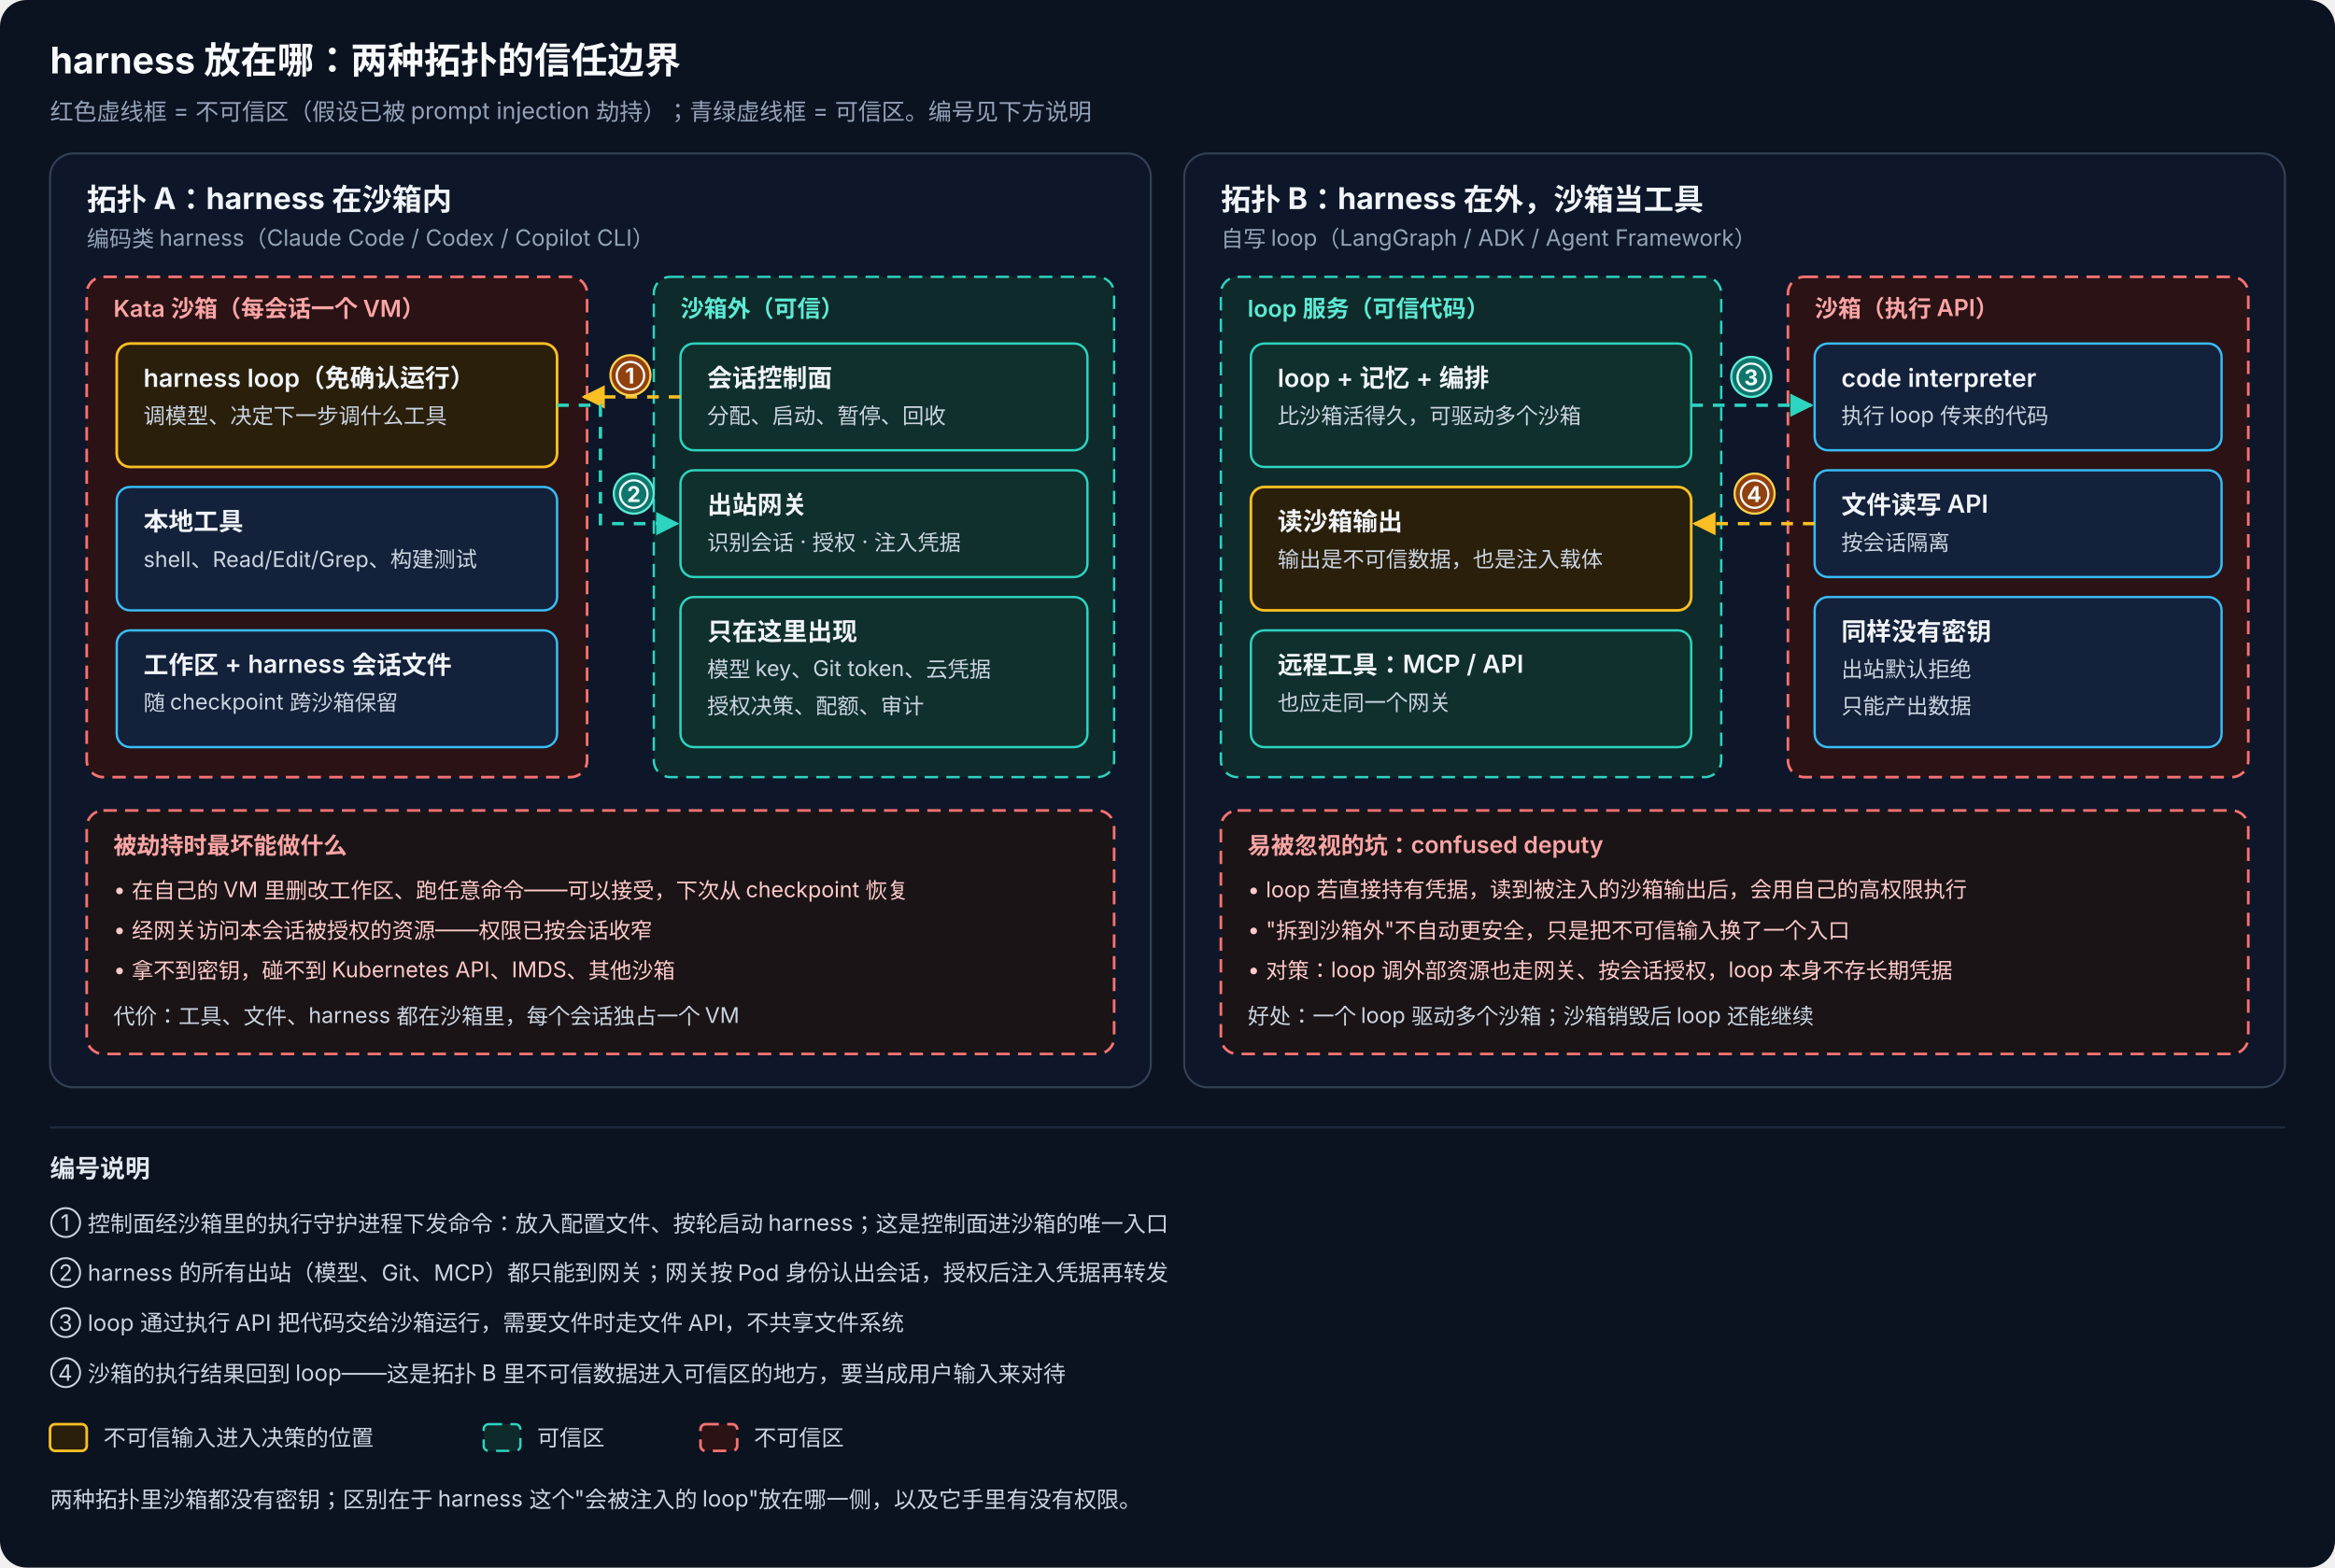
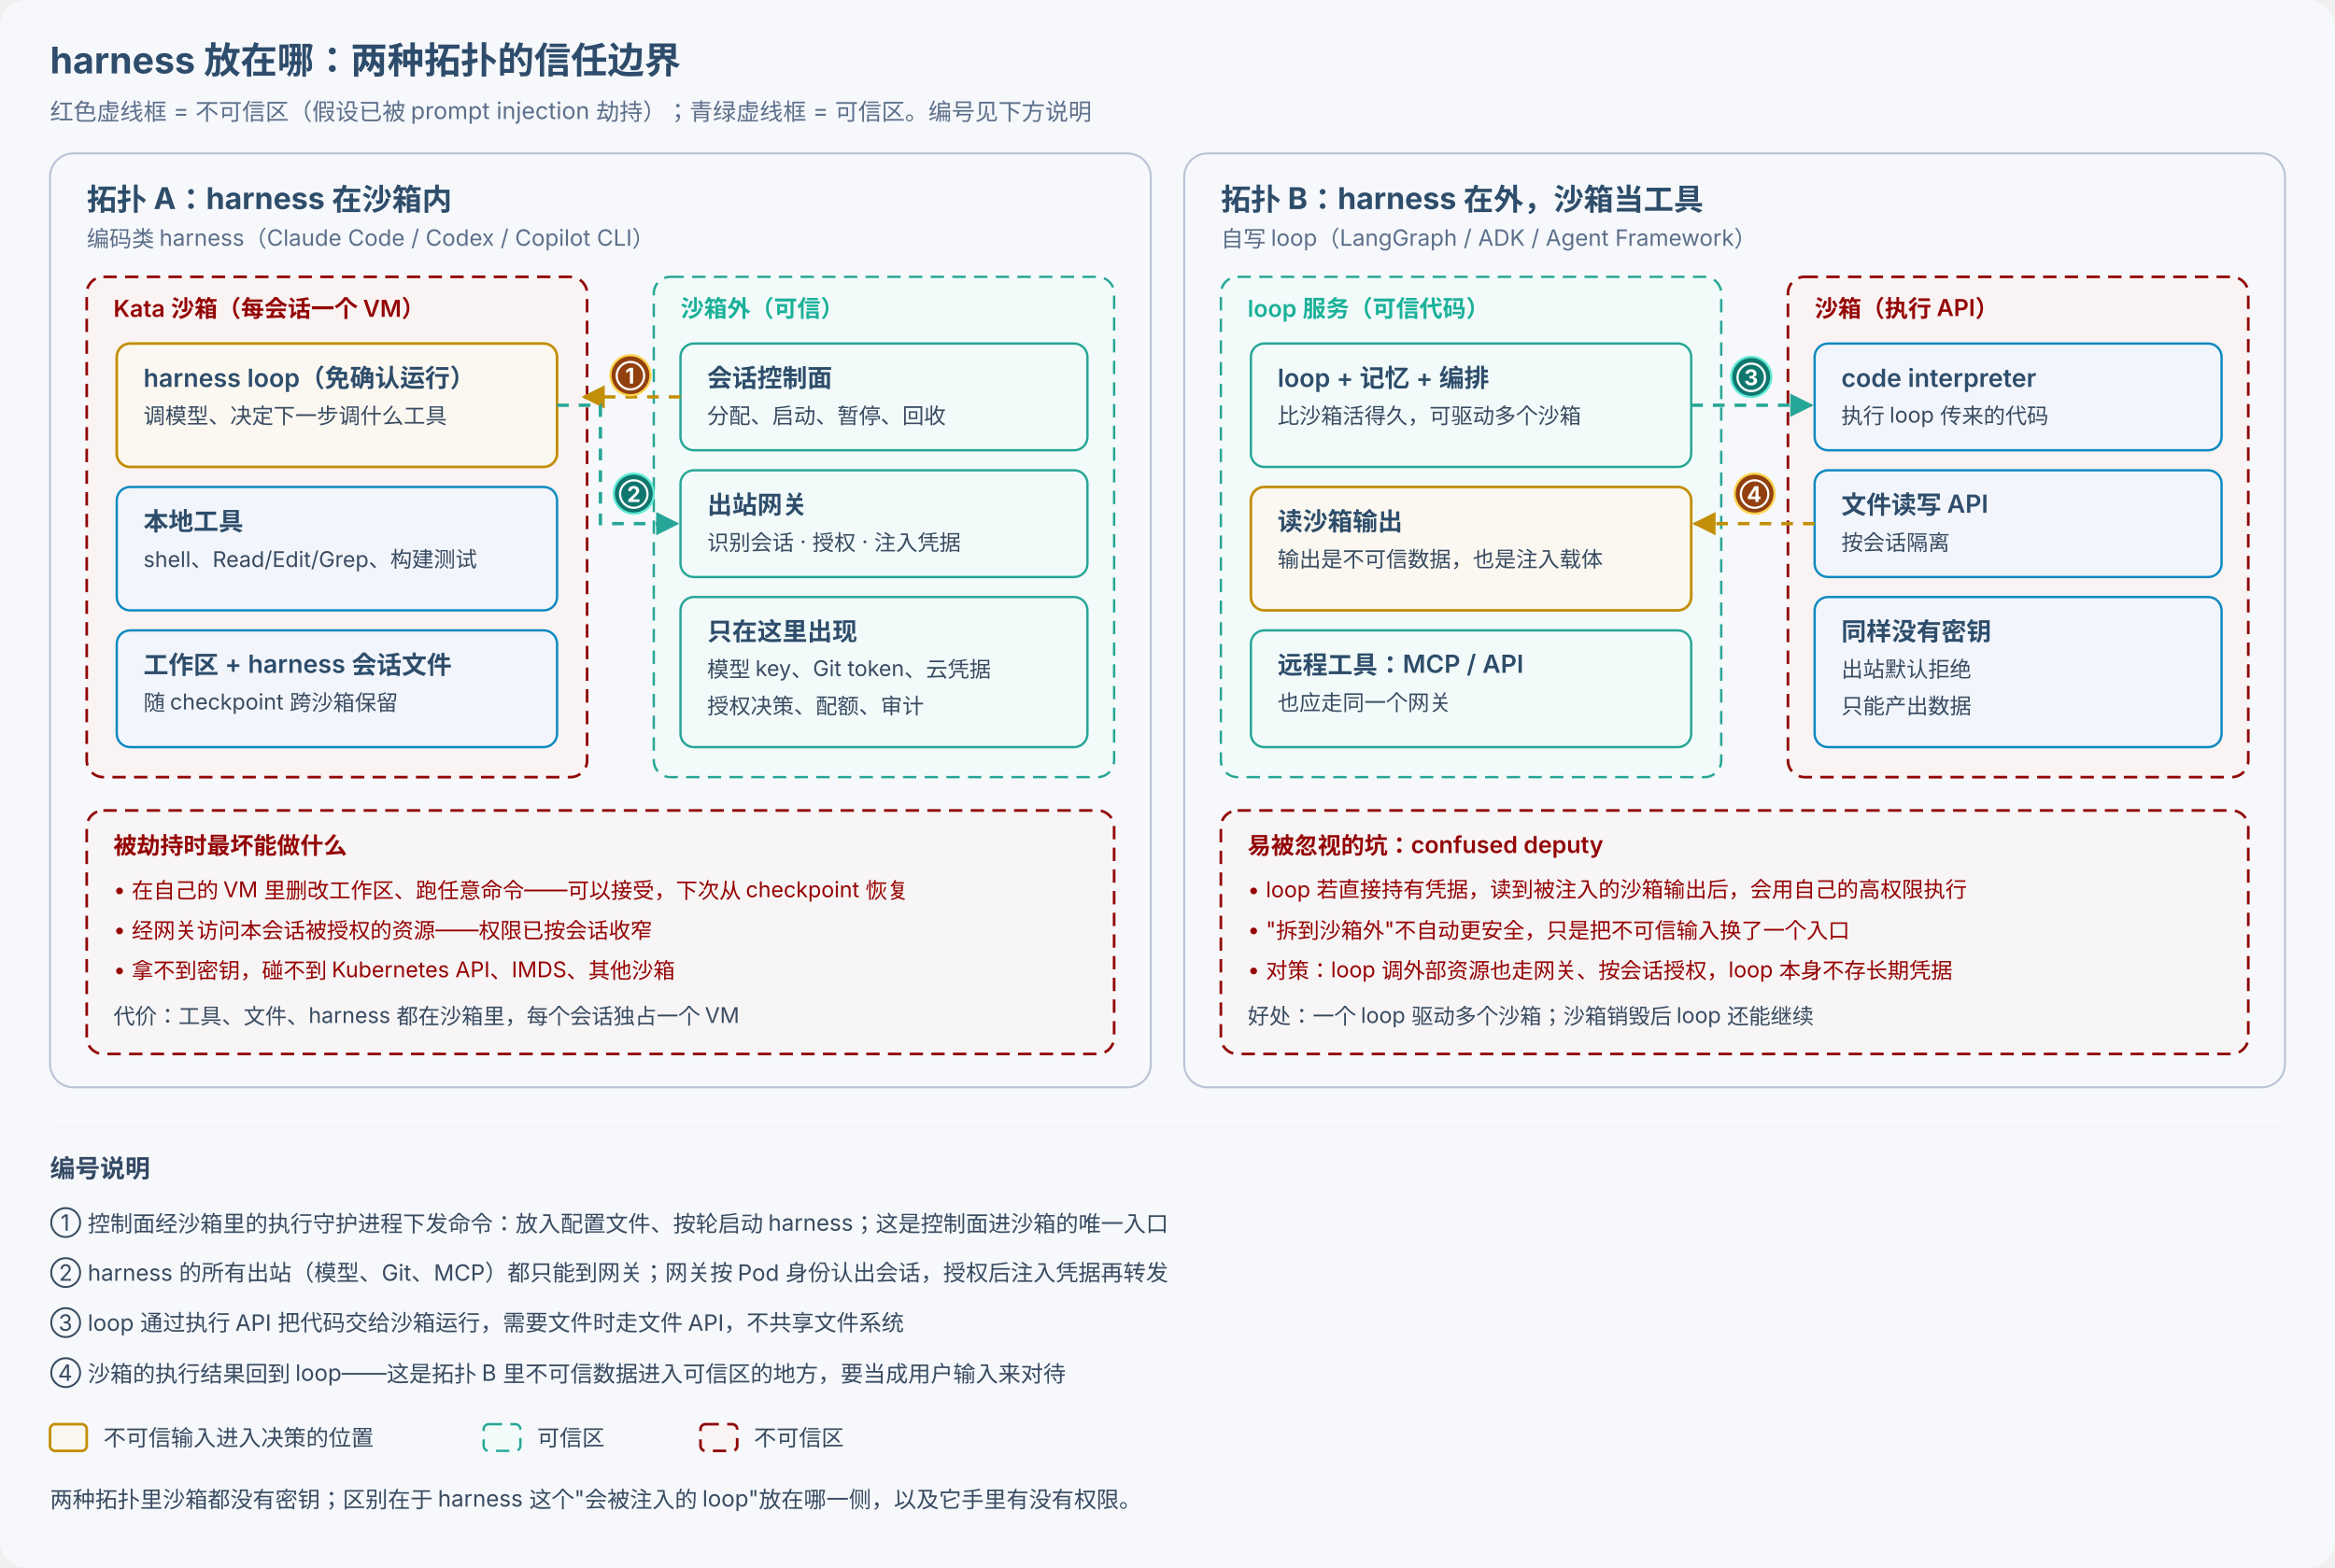
<svg xmlns="http://www.w3.org/2000/svg" viewBox="0 0 1400 940" width="1400" height="940" font-family="-apple-system, 'PingFang SC', 'Microsoft YaHei', 'Segoe UI', sans-serif">
  <defs>
    <marker id="arr" viewBox="0 0 10 10" refX="9" refY="5" markerWidth="7" markerHeight="7" orient="auto-start-reverse">
-       <path d="M0,0 L10,5 L0,10 z" fill="#2dd4bf" />
+       <path d="M0,0 L10,5 L0,10 z" fill="#26a696" />
    </marker>
    <marker id="arrA" viewBox="0 0 10 10" refX="9" refY="5" markerWidth="7" markerHeight="7" orient="auto-start-reverse">
-       <path d="M0,0 L10,5 L0,10 z" fill="#fbbf24" />
+       <path d="M0,0 L10,5 L0,10 z" fill="#c38f09" />
    </marker>
    <marker id="arrR" viewBox="0 0 10 10" refX="9" refY="5" markerWidth="7" markerHeight="7" orient="auto-start-reverse">
-       <path d="M0,0 L10,5 L0,10 z" fill="#f87171" />
+       <path d="M0,0 L10,5 L0,10 z" fill="#920707" />
    </marker>
    <style>
-       .bg { fill: #0b1220; }
-       .title { fill: #f8fafc; font-size: 22px; font-weight: 700; }
-       .sub { fill: #94a3b8; font-size: 14px; }
-       .panel { fill: #0d1729; stroke: #334155; stroke-width: 1.2; }
-       .ph { fill: #f1f5f9; font-size: 18px; font-weight: 700; }
-       .phs { fill: #94a3b8; font-size: 13.5px; }
-       .trust { fill: #0f2a2a; stroke: #2dd4bf; stroke-width: 1.4; stroke-dasharray: 8 5; }
-       .untrust { fill: #2a1215; stroke: #f87171; stroke-width: 1.6; stroke-dasharray: 8 5; }
+       .bg { fill: #f6f8fb; }
+       .title { fill: #2e4c6b; font-size: 22px; font-weight: 700; }
+       .sub { fill: #5c6f8a; font-size: 14px; }
+       .panel { fill: #f6f8fb; stroke: #b9c4d5; stroke-width: 1.2; }
+       .ph { fill: #2e4d6b; font-size: 18px; font-weight: 700; }
+       .phs { fill: #5c6f8a; font-size: 13.5px; }
+       .trust { fill: #f2fafa; stroke: #26a696; stroke-width: 1.4; stroke-dasharray: 8 5; }
+       .untrust { fill: #faf3f3; stroke: #920707; stroke-width: 1.6; stroke-dasharray: 8 5; }
      .zl { font-size: 14px; font-weight: 600; }
-       .card { fill: #13213a; stroke: #38bdf8; stroke-width: 1.4; }
-       .cardT { fill: #10302d; stroke: #2dd4bf; stroke-width: 1.4; }
-       .cardW { fill: #2a1f0b; stroke: #fbbf24; stroke-width: 1.6; animation: pulse 2.6s ease-in-out infinite; }
-       .h { fill: #f1f5f9; font-size: 15px; font-weight: 600; }
-       .t { fill: #cbd5e1; font-size: 13px; }
-       .tr { fill: #fecaca; font-size: 13px; }
-       .flow { fill: none; stroke: #2dd4bf; stroke-width: 2; stroke-dasharray: 7 6; animation: dash 1.2s linear infinite; }
-       .flowA { fill: none; stroke: #fbbf24; stroke-width: 2; stroke-dasharray: 7 6; animation: dash 1.2s linear infinite; }
-       .flowR { fill: none; stroke: #f87171; stroke-width: 2; stroke-dasharray: 4 5; }
+       .card { fill: #f2f5fb; stroke: #0c89c0; stroke-width: 1.4; }
+       .cardT { fill: #f2fbfa; stroke: #26a696; stroke-width: 1.4; }
+       .cardW { fill: #fbf8f1; stroke: #c38f09; stroke-width: 1.6; animation: pulse 2.6s ease-in-out infinite; }
+       .h { fill: #2e4d6b; font-size: 15px; font-weight: 600; }
+       .t { fill: #384b61; font-size: 13px; }
+       .tr { fill: #960303; font-size: 13px; }
+       .flow { fill: none; stroke: #26a696; stroke-width: 2; stroke-dasharray: 7 6; animation: dash 1.2s linear infinite; }
+       .flowA { fill: none; stroke: #c38f09; stroke-width: 2; stroke-dasharray: 7 6; animation: dash 1.2s linear infinite; }
+       .flowR { fill: none; stroke: #920707; stroke-width: 2; stroke-dasharray: 4 5; }
      .badge { fill: #0f766e; stroke: #5eead4; stroke-width: 1.3; }
      .badgeA { fill: #92400e; stroke: #fcd34d; stroke-width: 1.3; }
-       .bn { fill: #f0fdfa; font-size: 13px; font-weight: 700; text-anchor: middle; }
-       .lg { fill: #cbd5e1; font-size: 13.5px; }
-       .lgh { fill: #e2e8f0; font-size: 15px; font-weight: 600; }
+       .bn { fill:#ffffff; font-size: 13px; font-weight: 700; text-anchor: middle; }
+       .lg { fill: #384b61; font-size: 13.5px; }
+       .lgh { fill: #344965; font-size: 15px; font-weight: 600; }
      @keyframes dash { to { stroke-dashoffset: -26; } }
      @keyframes pulse { 0%,100% { stroke-opacity: 1; } 50% { stroke-opacity: 0.4; } }
    </style>
  </defs>
  <rect class="bg" width="1400" height="940" rx="16" />
  <text class="title" x="30" y="44">harness 放在哪：两种拓扑的信任边界</text>
  <text class="sub" x="30" y="72">红色虚线框 = 不可信区（假设已被 prompt injection 劫持）；青绿虚线框 = 可信区。编号见下方说明</text>
  <rect class="panel" x="30" y="92" width="660" height="560" rx="14" />
  <text class="ph" x="52" y="126">拓扑 A：harness 在沙箱内</text>
  <text class="phs" x="52" y="148">编码类 harness（Claude Code / Codex / Copilot CLI）</text>
  <rect class="untrust" x="52" y="166" width="300" height="300" rx="10" />
-   <text class="zl" x="68" y="190" fill="#fca5a5">Kata 沙箱（每会话一个 VM）</text>
+   <text class="zl" x="68" y="190" fill="#940505">Kata 沙箱（每会话一个 VM）</text>
  <rect class="cardW" x="70" y="206" width="264" height="74" rx="8" />
  <text class="h" x="86" y="232">harness loop（免确认运行）</text>
  <text class="t" x="86" y="254">调模型、决定下一步调什么工具</text>
  <rect class="card" x="70" y="292" width="264" height="74" rx="8" />
  <text class="h" x="86" y="318">本地工具</text>
  <text class="t" x="86" y="340">shell、Read/Edit/Grep、构建测试</text>
  <rect class="card" x="70" y="378" width="264" height="70" rx="8" />
  <text class="h" x="86" y="404">工作区 + harness 会话文件</text>
  <text class="t" x="86" y="426">随 checkpoint 跨沙箱保留</text>
  <rect class="trust" x="392" y="166" width="276" height="300" rx="10" />
-   <text class="zl" x="408" y="190" fill="#5eead4">沙箱外（可信）</text>
+   <text class="zl" x="408" y="190" fill="#1bb199">沙箱外（可信）</text>
  <rect class="cardT" x="408" y="206" width="244" height="64" rx="8" />
  <text class="h" x="424" y="232">会话控制面</text>
  <text class="t" x="424" y="254">分配、启动、暂停、回收</text>
  <rect class="cardT" x="408" y="282" width="244" height="64" rx="8" />
  <text class="h" x="424" y="308">出站网关</text>
  <text class="t" x="424" y="330">识别会话 · 授权 · 注入凭据</text>
  <rect class="cardT" x="408" y="358" width="244" height="90" rx="8" />
  <text class="h" x="424" y="384">只在这里出现</text>
  <text class="t" x="424" y="406">模型 key、Git token、云凭据</text>
  <text class="t" x="424" y="428">授权决策、配额、审计</text>
  <path class="flowA" d="M408,238 H350" marker-end="url(#arrA)" />
  <path class="flow" d="M334,243 H360 V314 H406" marker-end="url(#arr)" />
  <circle class="badgeA" cx="378" cy="225" r="12" />
  <text class="bn" x="378" y="230">①</text>
  <circle class="badge" cx="380" cy="296" r="12" />
  <text class="bn" x="380" y="301">②</text>
-   <rect class="untrust" x="52" y="486" width="616" height="146" rx="10" style="fill:#1a1416" />
-   <text class="zl" x="68" y="512" fill="#fca5a5">被劫持时最坏能做什么</text>
+   <rect class="untrust" x="52" y="486" width="616" height="146" rx="10" style="fill:#f7f5f6" />
+   <text class="zl" x="68" y="512" fill="#940505">被劫持时最坏能做什么</text>
  <text class="tr" x="68" y="538">• 在自己的 VM 里删改工作区、跑任意命令——可以接受，下次从 checkpoint 恢复</text>
  <text class="tr" x="68" y="562">• 经网关访问本会话被授权的资源——权限已按会话收窄</text>
  <text class="tr" x="68" y="586">• 拿不到密钥，碰不到 Kubernetes API、IMDS、其他沙箱</text>
  <text class="t" x="68" y="614">代价：工具、文件、harness 都在沙箱里，每个会话独占一个 VM</text>
  <rect class="panel" x="710" y="92" width="660" height="560" rx="14" />
  <text class="ph" x="732" y="126">拓扑 B：harness 在外，沙箱当工具</text>
  <text class="phs" x="732" y="148">自写 loop（LangGraph / ADK / Agent Framework）</text>
  <rect class="trust" x="732" y="166" width="300" height="300" rx="10" />
-   <text class="zl" x="748" y="190" fill="#5eead4">loop 服务（可信代码）</text>
+   <text class="zl" x="748" y="190" fill="#1bb199">loop 服务（可信代码）</text>
  <rect class="cardT" x="750" y="206" width="264" height="74" rx="8" />
  <text class="h" x="766" y="232">loop + 记忆 + 编排</text>
  <text class="t" x="766" y="254">比沙箱活得久，可驱动多个沙箱</text>
  <rect class="cardW" x="750" y="292" width="264" height="74" rx="8" />
  <text class="h" x="766" y="318">读沙箱输出</text>
  <text class="t" x="766" y="340">输出是不可信数据，也是注入载体</text>
  <rect class="cardT" x="750" y="378" width="264" height="70" rx="8" />
  <text class="h" x="766" y="404">远程工具：MCP / API</text>
  <text class="t" x="766" y="426">也应走同一个网关</text>
  <rect class="untrust" x="1072" y="166" width="276" height="300" rx="10" />
-   <text class="zl" x="1088" y="190" fill="#fca5a5">沙箱（执行 API）</text>
+   <text class="zl" x="1088" y="190" fill="#940505">沙箱（执行 API）</text>
  <rect class="card" x="1088" y="206" width="244" height="64" rx="8" />
  <text class="h" x="1104" y="232">code interpreter</text>
  <text class="t" x="1104" y="254">执行 loop 传来的代码</text>
  <rect class="card" x="1088" y="282" width="244" height="64" rx="8" />
  <text class="h" x="1104" y="308">文件读写 API</text>
  <text class="t" x="1104" y="330">按会话隔离</text>
  <rect class="card" x="1088" y="358" width="244" height="90" rx="8" />
  <text class="h" x="1104" y="384">同样没有密钥</text>
  <text class="t" x="1104" y="406">出站默认拒绝</text>
  <text class="t" x="1104" y="428">只能产出数据</text>
  <path class="flow" d="M1014,243 H1086" marker-end="url(#arr)" />
  <path class="flowA" d="M1088,314 H1016" marker-end="url(#arrA)" />
  <circle class="badge" cx="1050" cy="226" r="12" />
  <text class="bn" x="1050" y="231">③</text>
  <circle class="badgeA" cx="1052" cy="296" r="12" />
  <text class="bn" x="1052" y="301">④</text>
-   <rect class="untrust" x="732" y="486" width="616" height="146" rx="10" style="fill:#1a1416" />
-   <text class="zl" x="748" y="512" fill="#fca5a5">易被忽视的坑：confused deputy</text>
+   <rect class="untrust" x="732" y="486" width="616" height="146" rx="10" style="fill:#f7f5f6" />
+   <text class="zl" x="748" y="512" fill="#940505">易被忽视的坑：confused deputy</text>
  <text class="tr" x="748" y="538">• loop 若直接持有凭据，读到被注入的沙箱输出后，会用自己的高权限执行</text>
  <text class="tr" x="748" y="562">• "拆到沙箱外"不自动更安全，只是把不可信输入换了一个入口</text>
  <text class="tr" x="748" y="586">• 对策：loop 调外部资源也走网关、按会话授权，loop 本身不存长期凭据</text>
  <text class="t" x="748" y="614">好处：一个 loop 驱动多个沙箱；沙箱销毁后 loop 还能继续</text>
-   <line x1="30" y1="676" x2="1370" y2="676" stroke="#1e293b" stroke-width="1.4" />
+   <line x1="30" y1="676" x2="1370" y2="676" stroke="#f3f5f9" stroke-width="1.4" />
  <text class="lgh" x="30" y="706">编号说明</text>
  <text class="lg" x="30" y="738">① 控制面经沙箱里的执行守护进程下发命令：放入配置文件、按轮启动 harness；这是控制面进沙箱的唯一入口</text>
  <text class="lg" x="30" y="768">② harness 的所有出站（模型、Git、MCP）都只能到网关；网关按 Pod 身份认出会话，授权后注入凭据再转发</text>
  <text class="lg" x="30" y="798">③ loop 通过执行 API 把代码交给沙箱运行，需要文件时走文件 API，不共享文件系统</text>
  <text class="lg" x="30" y="828">④ 沙箱的执行结果回到 loop——这是拓扑 B 里不可信数据进入可信区的地方，要当成用户输入来对待</text>
  <rect class="cardW" x="30" y="854" width="22" height="16" rx="3" />
  <text class="lg" x="62" y="867">不可信输入进入决策的位置</text>
  <rect class="trust" x="290" y="854" width="22" height="16" rx="3" />
  <text class="lg" x="322" y="867">可信区</text>
  <rect class="untrust" x="420" y="854" width="22" height="16" rx="3" />
  <text class="lg" x="452" y="867">不可信区</text>
  <text class="lg" x="30" y="904">两种拓扑里沙箱都没有密钥；区别在于 harness 这个"会被注入的 loop"放在哪一侧，以及它手里有没有权限。</text>
</svg>
